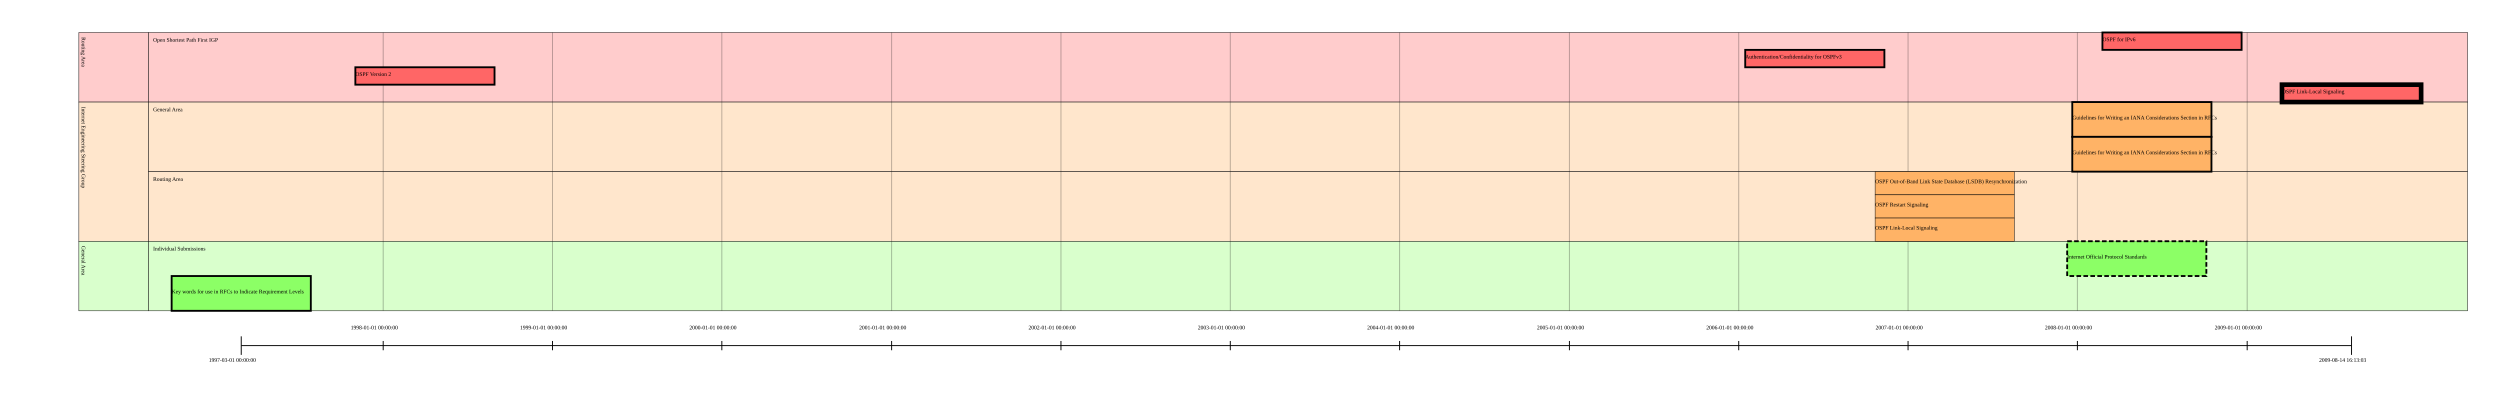
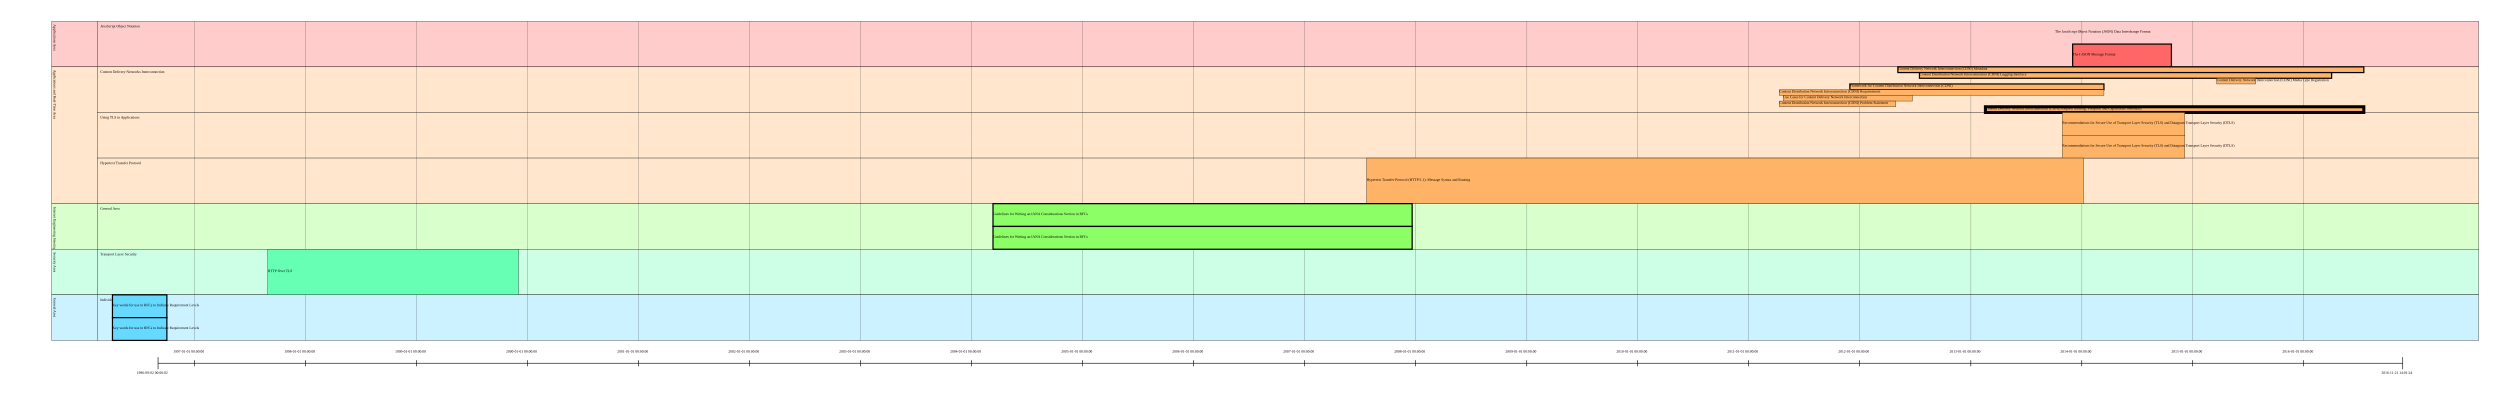
- <svg xmlns="http://www.w3.org/2000/svg" baseProfile="full" height="890" version="1.1" width="5389">
+ <svg xmlns="http://www.w3.org/2000/svg" baseProfile="full" height="1340" version="1.1" width="8225">
  <defs />
  <rect fill="#ffcccc" height="150" stroke="#000000" width="150" x="170" y="70" />
-   <text lengthAdjust="spacing" textLength="[150]" writing-mode="tb" x="180" y="80">Routing Area</text>
-   <rect fill="#ffe6cc" height="300" stroke="#000000" width="150" x="170" y="220" />
-   <text lengthAdjust="spacing" textLength="[150]" writing-mode="tb" x="180" y="230">Internet Engineering Steering Group</text>
-   <rect fill="#d9ffcc" height="150" stroke="#000000" width="150" x="170" y="520" />
-   <text lengthAdjust="spacing" textLength="[150]" writing-mode="tb" x="180" y="530">General Area</text>
-   <rect fill="#ffcccc" height="150" stroke="#000000" width="4999" x="320" y="70" />
-   <text lengthAdjust="spacing" textLength="[150]" x="330" y="90">Open Shortest Path First IGP</text>
-   <rect fill="#ffe6cc" height="150" stroke="#000000" width="4999" x="320" y="220" />
-   <text lengthAdjust="spacing" textLength="[150]" x="330" y="240">General Area</text>
-   <rect fill="#ffe6cc" height="150" stroke="#000000" width="4999" x="320" y="370" />
-   <text lengthAdjust="spacing" textLength="[150]" x="330" y="390">Routing Area</text>
-   <rect fill="#d9ffcc" height="150" stroke="#000000" width="4999" x="320" y="520" />
-   <text lengthAdjust="spacing" textLength="[150]" x="330" y="540">Individual Submissions</text>
-   <line stroke="#000000" stroke-width="2" x1="520" x2="5069" y1="745.0" y2="745.0" />
-   <line stroke="#000000" stroke-width="2" x1="520" x2="520" y1="765.0" y2="725.0" />
-   <line stroke="#000000" stroke-width="2" x1="5069" x2="5069" y1="765.0" y2="725.0" />
-   <text x="450" y="780.0">1997-03-01 00:00:00</text>
-   <text x="4999" y="780.0">2009-08-14 16:13:03</text>
-   <line stroke="#111111" stroke-opacity="0.3" stroke-width="2" x1="826" x2="826" y1="670" y2="70" />
-   <line stroke="#000000" stroke-width="2" x1="826" x2="826" y1="755.0" y2="735.0" />
-   <text x="756" y="710.0">1998-01-01 00:00:00</text>
-   <line stroke="#111111" stroke-opacity="0.3" stroke-width="2" x1="1191" x2="1191" y1="670" y2="70" />
-   <line stroke="#000000" stroke-width="2" x1="1191" x2="1191" y1="755.0" y2="735.0" />
-   <text x="1121" y="710.0">1999-01-01 00:00:00</text>
-   <line stroke="#111111" stroke-opacity="0.3" stroke-width="2" x1="1556" x2="1556" y1="670" y2="70" />
-   <line stroke="#000000" stroke-width="2" x1="1556" x2="1556" y1="755.0" y2="735.0" />
-   <text x="1486" y="710.0">2000-01-01 00:00:00</text>
-   <line stroke="#111111" stroke-opacity="0.3" stroke-width="2" x1="1922" x2="1922" y1="670" y2="70" />
-   <line stroke="#000000" stroke-width="2" x1="1922" x2="1922" y1="755.0" y2="735.0" />
-   <text x="1852" y="710.0">2001-01-01 00:00:00</text>
-   <line stroke="#111111" stroke-opacity="0.3" stroke-width="2" x1="2287" x2="2287" y1="670" y2="70" />
-   <line stroke="#000000" stroke-width="2" x1="2287" x2="2287" y1="755.0" y2="735.0" />
-   <text x="2217" y="710.0">2002-01-01 00:00:00</text>
-   <line stroke="#111111" stroke-opacity="0.3" stroke-width="2" x1="2652" x2="2652" y1="670" y2="70" />
-   <line stroke="#000000" stroke-width="2" x1="2652" x2="2652" y1="755.0" y2="735.0" />
-   <text x="2582" y="710.0">2003-01-01 00:00:00</text>
-   <line stroke="#111111" stroke-opacity="0.3" stroke-width="2" x1="3017" x2="3017" y1="670" y2="70" />
-   <line stroke="#000000" stroke-width="2" x1="3017" x2="3017" y1="755.0" y2="735.0" />
-   <text x="2947" y="710.0">2004-01-01 00:00:00</text>
-   <line stroke="#111111" stroke-opacity="0.3" stroke-width="2" x1="3383" x2="3383" y1="670" y2="70" />
-   <line stroke="#000000" stroke-width="2" x1="3383" x2="3383" y1="755.0" y2="735.0" />
-   <text x="3313" y="710.0">2005-01-01 00:00:00</text>
-   <line stroke="#111111" stroke-opacity="0.3" stroke-width="2" x1="3748" x2="3748" y1="670" y2="70" />
-   <line stroke="#000000" stroke-width="2" x1="3748" x2="3748" y1="755.0" y2="735.0" />
-   <text x="3678" y="710.0">2006-01-01 00:00:00</text>
-   <line stroke="#111111" stroke-opacity="0.3" stroke-width="2" x1="4113" x2="4113" y1="670" y2="70" />
-   <line stroke="#000000" stroke-width="2" x1="4113" x2="4113" y1="755.0" y2="735.0" />
-   <text x="4043" y="710.0">2007-01-01 00:00:00</text>
-   <line stroke="#111111" stroke-opacity="0.3" stroke-width="2" x1="4478" x2="4478" y1="670" y2="70" />
-   <line stroke="#000000" stroke-width="2" x1="4478" x2="4478" y1="755.0" y2="735.0" />
-   <text x="4408" y="710.0">2008-01-01 00:00:00</text>
-   <line stroke="#111111" stroke-opacity="0.3" stroke-width="2" x1="4844" x2="4844" y1="670" y2="70" />
-   <line stroke="#000000" stroke-width="2" x1="4844" x2="4844" y1="755.0" y2="735.0" />
-   <text x="4774" y="710.0">2009-01-01 00:00:00</text>
-   <rect fill="#ff6666" height="37.5" stroke="#000000" stroke-dasharray="10, 0" stroke-width="4" width="300" x="4532" y="70.0" />
-   <text lengthAdjust="spacingAndGlyphs" textLength="300" x="4532" y="88.75">OSPF for IPv6</text>
-   <rect fill="#ff6666" height="37.5" stroke="#000000" stroke-dasharray="10, 0" stroke-width="4" width="300" x="3762" y="107.5" />
-   <text lengthAdjust="spacingAndGlyphs" textLength="300" x="3762" y="126.25">Authentication/Confidentiality for OSPFv3</text>
-   <rect fill="#ff6666" height="37.5" stroke="#000000" stroke-dasharray="10, 0" stroke-width="4" width="300" x="766" y="145.0" />
-   <text lengthAdjust="spacingAndGlyphs" textLength="300" x="766" y="163.75">OSPF Version 2</text>
-   <rect fill="#ff6666" height="37.5" stroke="#000000" stroke-dasharray="10, 0" stroke-width="10" width="300" x="4919" y="182.5" />
-   <text lengthAdjust="spacingAndGlyphs" textLength="300" x="4919" y="201.25">OSPF Link-Local Signaling</text>
-   <rect fill="#ffb366" height="75.0" stroke="#000000" stroke-dasharray="10, 0" stroke-width="4" width="300" x="4467" y="220.0" />
-   <text lengthAdjust="spacingAndGlyphs" textLength="300" x="4467" y="257.5">Guidelines for Writing an IANA Considerations Section in RFCs</text>
-   <rect fill="#ffb366" height="75.0" stroke="#000000" stroke-dasharray="10, 0" stroke-width="4" width="300" x="4467" y="295.0" />
-   <text lengthAdjust="spacingAndGlyphs" textLength="300" x="4467" y="332.5">Guidelines for Writing an IANA Considerations Section in RFCs</text>
-   <rect fill="#ffb366" height="50.0" stroke="#000000" stroke-dasharray="10, 0" stroke-width="1" width="300" x="4042" y="370.0" />
-   <text lengthAdjust="spacingAndGlyphs" textLength="300" x="4042" y="395.0">OSPF Out-of-Band Link State Database (LSDB) Resynchronization</text>
-   <rect fill="#ffb366" height="50.0" stroke="#000000" stroke-dasharray="10, 0" stroke-width="1" width="300" x="4042" y="420.0" />
-   <text lengthAdjust="spacingAndGlyphs" textLength="300" x="4042" y="445.0">OSPF Restart Signaling</text>
-   <rect fill="#ffb366" height="50.0" stroke="#000000" stroke-dasharray="10, 0" stroke-width="1" width="300" x="4042" y="470.0" />
-   <text lengthAdjust="spacingAndGlyphs" textLength="300" x="4042" y="495.0">OSPF Link-Local Signaling</text>
-   <rect fill="#8cff66" height="75.0" stroke="#000000" stroke-dasharray="10, 5" stroke-width="4" width="300" x="4456" y="520.0" />
-   <text lengthAdjust="spacingAndGlyphs" textLength="300" x="4456" y="557.5">Internet Official Protocol Standards</text>
-   <rect fill="#8cff66" height="75.0" stroke="#000000" stroke-dasharray="10, 0" stroke-width="4" width="300" x="370" y="595.0" />
-   <text lengthAdjust="spacingAndGlyphs" textLength="300" x="370" y="632.5">Key words for use in RFCs to Indicate Requirement Levels</text>
+   <text lengthAdjust="spacing" textLength="[150]" writing-mode="tb" x="180" y="80">Applications Area</text>
+   <rect fill="#ffe6cc" height="450" stroke="#000000" width="150" x="170" y="220" />
+   <text lengthAdjust="spacing" textLength="[150]" writing-mode="tb" x="180" y="230">Applications and Real-Time Area</text>
+   <rect fill="#d9ffcc" height="150" stroke="#000000" width="150" x="170" y="670" />
+   <text lengthAdjust="spacing" textLength="[150]" writing-mode="tb" x="180" y="680">Internet Engineering Steering Group</text>
+   <rect fill="#ccffe6" height="150" stroke="#000000" width="150" x="170" y="820" />
+   <text lengthAdjust="spacing" textLength="[150]" writing-mode="tb" x="180" y="830">Security Area</text>
+   <rect fill="#ccf2ff" height="150" stroke="#000000" width="150" x="170" y="970" />
+   <text lengthAdjust="spacing" textLength="[150]" writing-mode="tb" x="180" y="980">General Area</text>
+   <rect fill="#ffcccc" height="150" stroke="#000000" width="7835" x="320" y="70" />
+   <text lengthAdjust="spacing" textLength="[150]" x="330" y="90">JavaScript Object Notation</text>
+   <rect fill="#ffe6cc" height="150" stroke="#000000" width="7835" x="320" y="220" />
+   <text lengthAdjust="spacing" textLength="[150]" x="330" y="240">Content Delivery Networks Interconnection</text>
+   <rect fill="#ffe6cc" height="150" stroke="#000000" width="7835" x="320" y="370" />
+   <text lengthAdjust="spacing" textLength="[150]" x="330" y="390">Using TLS in Applications</text>
+   <rect fill="#ffe6cc" height="150" stroke="#000000" width="7835" x="320" y="520" />
+   <text lengthAdjust="spacing" textLength="[150]" x="330" y="540">Hypertext Transfer Protocol</text>
+   <rect fill="#d9ffcc" height="150" stroke="#000000" width="7835" x="320" y="670" />
+   <text lengthAdjust="spacing" textLength="[150]" x="330" y="690">General Area</text>
+   <rect fill="#ccffe6" height="150" stroke="#000000" width="7835" x="320" y="820" />
+   <text lengthAdjust="spacing" textLength="[150]" x="330" y="840">Transport Layer Security</text>
+   <rect fill="#ccf2ff" height="150" stroke="#000000" width="7835" x="320" y="970" />
+   <text lengthAdjust="spacing" textLength="[150]" x="330" y="990">Individual Submissions</text>
+   <line stroke="#000000" stroke-width="2" x1="520" x2="7905" y1="1195.0" y2="1195.0" />
+   <line stroke="#000000" stroke-width="2" x1="520" x2="520" y1="1215.0" y2="1175.0" />
+   <line stroke="#000000" stroke-width="2" x1="7905" x2="7905" y1="1215.0" y2="1175.0" />
+   <text x="450" y="1230.0">1996-09-02 00:00:02</text>
+   <text x="7835" y="1230.0">2016-11-21 14:01:24</text>
+   <line stroke="#111111" stroke-opacity="0.3" stroke-width="2" x1="640" x2="640" y1="1120" y2="70" />
+   <line stroke="#000000" stroke-width="2" x1="640" x2="640" y1="1205.0" y2="1185.0" />
+   <text x="570" y="1160.0">1997-01-01 00:00:00</text>
+   <line stroke="#111111" stroke-opacity="0.3" stroke-width="2" x1="1005" x2="1005" y1="1120" y2="70" />
+   <line stroke="#000000" stroke-width="2" x1="1005" x2="1005" y1="1205.0" y2="1185.0" />
+   <text x="935" y="1160.0">1998-01-01 00:00:00</text>
+   <line stroke="#111111" stroke-opacity="0.3" stroke-width="2" x1="1370" x2="1370" y1="1120" y2="70" />
+   <line stroke="#000000" stroke-width="2" x1="1370" x2="1370" y1="1205.0" y2="1185.0" />
+   <text x="1300" y="1160.0">1999-01-01 00:00:00</text>
+   <line stroke="#111111" stroke-opacity="0.3" stroke-width="2" x1="1735" x2="1735" y1="1120" y2="70" />
+   <line stroke="#000000" stroke-width="2" x1="1735" x2="1735" y1="1205.0" y2="1185.0" />
+   <text x="1665" y="1160.0">2000-01-01 00:00:00</text>
+   <line stroke="#111111" stroke-opacity="0.3" stroke-width="2" x1="2101" x2="2101" y1="1120" y2="70" />
+   <line stroke="#000000" stroke-width="2" x1="2101" x2="2101" y1="1205.0" y2="1185.0" />
+   <text x="2031" y="1160.0">2001-01-01 00:00:00</text>
+   <line stroke="#111111" stroke-opacity="0.3" stroke-width="2" x1="2466" x2="2466" y1="1120" y2="70" />
+   <line stroke="#000000" stroke-width="2" x1="2466" x2="2466" y1="1205.0" y2="1185.0" />
+   <text x="2396" y="1160.0">2002-01-01 00:00:00</text>
+   <line stroke="#111111" stroke-opacity="0.3" stroke-width="2" x1="2831" x2="2831" y1="1120" y2="70" />
+   <line stroke="#000000" stroke-width="2" x1="2831" x2="2831" y1="1205.0" y2="1185.0" />
+   <text x="2761" y="1160.0">2003-01-01 00:00:00</text>
+   <line stroke="#111111" stroke-opacity="0.3" stroke-width="2" x1="3196" x2="3196" y1="1120" y2="70" />
+   <line stroke="#000000" stroke-width="2" x1="3196" x2="3196" y1="1205.0" y2="1185.0" />
+   <text x="3126" y="1160.0">2004-01-01 00:00:00</text>
+   <line stroke="#111111" stroke-opacity="0.3" stroke-width="2" x1="3562" x2="3562" y1="1120" y2="70" />
+   <line stroke="#000000" stroke-width="2" x1="3562" x2="3562" y1="1205.0" y2="1185.0" />
+   <text x="3492" y="1160.0">2005-01-01 00:00:00</text>
+   <line stroke="#111111" stroke-opacity="0.3" stroke-width="2" x1="3927" x2="3927" y1="1120" y2="70" />
+   <line stroke="#000000" stroke-width="2" x1="3927" x2="3927" y1="1205.0" y2="1185.0" />
+   <text x="3857" y="1160.0">2006-01-01 00:00:00</text>
+   <line stroke="#111111" stroke-opacity="0.3" stroke-width="2" x1="4292" x2="4292" y1="1120" y2="70" />
+   <line stroke="#000000" stroke-width="2" x1="4292" x2="4292" y1="1205.0" y2="1185.0" />
+   <text x="4222" y="1160.0">2007-01-01 00:00:00</text>
+   <line stroke="#111111" stroke-opacity="0.3" stroke-width="2" x1="4657" x2="4657" y1="1120" y2="70" />
+   <line stroke="#000000" stroke-width="2" x1="4657" x2="4657" y1="1205.0" y2="1185.0" />
+   <text x="4587" y="1160.0">2008-01-01 00:00:00</text>
+   <line stroke="#111111" stroke-opacity="0.3" stroke-width="2" x1="5023" x2="5023" y1="1120" y2="70" />
+   <line stroke="#000000" stroke-width="2" x1="5023" x2="5023" y1="1205.0" y2="1185.0" />
+   <text x="4953" y="1160.0">2009-01-01 00:00:00</text>
+   <line stroke="#111111" stroke-opacity="0.3" stroke-width="2" x1="5388" x2="5388" y1="1120" y2="70" />
+   <line stroke="#000000" stroke-width="2" x1="5388" x2="5388" y1="1205.0" y2="1185.0" />
+   <text x="5318" y="1160.0">2010-01-01 00:00:00</text>
+   <line stroke="#111111" stroke-opacity="0.3" stroke-width="2" x1="5753" x2="5753" y1="1120" y2="70" />
+   <line stroke="#000000" stroke-width="2" x1="5753" x2="5753" y1="1205.0" y2="1185.0" />
+   <text x="5683" y="1160.0">2011-01-01 00:00:00</text>
+   <line stroke="#111111" stroke-opacity="0.3" stroke-width="2" x1="6118" x2="6118" y1="1120" y2="70" />
+   <line stroke="#000000" stroke-width="2" x1="6118" x2="6118" y1="1205.0" y2="1185.0" />
+   <text x="6048" y="1160.0">2012-01-01 00:00:00</text>
+   <line stroke="#111111" stroke-opacity="0.3" stroke-width="2" x1="6484" x2="6484" y1="1120" y2="70" />
+   <line stroke="#000000" stroke-width="2" x1="6484" x2="6484" y1="1205.0" y2="1185.0" />
+   <text x="6414" y="1160.0">2013-01-01 00:00:00</text>
+   <line stroke="#111111" stroke-opacity="0.3" stroke-width="2" x1="6849" x2="6849" y1="1120" y2="70" />
+   <line stroke="#000000" stroke-width="2" x1="6849" x2="6849" y1="1205.0" y2="1185.0" />
+   <text x="6779" y="1160.0">2014-01-01 00:00:00</text>
+   <line stroke="#111111" stroke-opacity="0.3" stroke-width="2" x1="7214" x2="7214" y1="1120" y2="70" />
+   <line stroke="#000000" stroke-width="2" x1="7214" x2="7214" y1="1205.0" y2="1185.0" />
+   <text x="7144" y="1160.0">2015-01-01 00:00:00</text>
+   <line stroke="#111111" stroke-opacity="0.3" stroke-width="2" x1="7579" x2="7579" y1="1120" y2="70" />
+   <line stroke="#000000" stroke-width="2" x1="7579" x2="7579" y1="1205.0" y2="1185.0" />
+   <text x="7509" y="1160.0">2016-01-01 00:00:00</text>
+   <rect fill="#ff6666" height="75.0" stroke="#000000" stroke-dasharray="10, 0" stroke-width="4" width="0" x="6761" y="70.0" />
+   <text lengthAdjust="spacingAndGlyphs" textLength="0" x="6761" y="107.5">The JavaScript Object Notation (JSON) Data Interchange Format</text>
+   <rect fill="#ff6666" height="75.0" stroke="#000000" stroke-dasharray="10, 0" stroke-width="4" width="325" x="6819" y="145.0" />
+   <text lengthAdjust="spacingAndGlyphs" textLength="325" x="6819" y="182.5">The I-JSON Message Format</text>
+   <rect fill="#ffb366" height="18.75" stroke="#000000" stroke-dasharray="10, 0" stroke-width="4" width="1533" x="6244" y="220.0" />
+   <text lengthAdjust="spacingAndGlyphs" textLength="1533" x="6244" y="229.375">Content Delivery Network Interconnection (CDNI) Metadata</text>
+   <rect fill="#ffb366" height="18.75" stroke="#000000" stroke-dasharray="10, 0" stroke-width="4" width="1356" x="6315" y="238.75" />
+   <text lengthAdjust="spacingAndGlyphs" textLength="1356" x="6315" y="248.125">Content Distribution Network Interconnection (CDNI) Logging Interface</text>
+   <rect fill="#ffb366" height="18.75" stroke="#000000" stroke-dasharray="10, 0" stroke-width="1" width="128" x="7293" y="257.5" />
+   <text lengthAdjust="spacingAndGlyphs" textLength="128" x="7293" y="266.875">Content Delivery Network Interconnection (CDNI) Media Type Registration</text>
+   <rect fill="#ffb366" height="18.75" stroke="#000000" stroke-dasharray="10, 0" stroke-width="4" width="836" x="6086" y="276.25" />
+   <text lengthAdjust="spacingAndGlyphs" textLength="836" x="6086" y="285.625">Framework for Content Distribution Network Interconnection (CDNI)</text>
+   <rect fill="#ffb366" height="18.75" stroke="#000000" stroke-dasharray="10, 0" stroke-width="1" width="1068" x="5854" y="295.0" />
+   <text lengthAdjust="spacingAndGlyphs" textLength="1068" x="5854" y="304.375">Content Distribution Network Interconnection (CDNI) Requirements</text>
+   <rect fill="#ffb366" height="18.75" stroke="#000000" stroke-dasharray="10, 0" stroke-width="1" width="425" x="5867" y="313.75" />
+   <text lengthAdjust="spacingAndGlyphs" textLength="425" x="5867" y="323.125">Use Cases for Content Delivery Network Interconnection</text>
+   <rect fill="#ffb366" height="18.75" stroke="#000000" stroke-dasharray="10, 0" stroke-width="1" width="383" x="5854" y="332.5" />
+   <text lengthAdjust="spacingAndGlyphs" textLength="383" x="5854" y="341.875">Content Distribution Network Interconnection (CDNI) Problem Statement</text>
+   <rect fill="#ffb366" height="18.75" stroke="#000000" stroke-dasharray="10, 0" stroke-width="10" width="1245" x="6532" y="351.25" />
+   <text lengthAdjust="spacingAndGlyphs" textLength="1245" x="6532" y="360.625">Content Delivery Network Interconnection (CDNI) Request Routing: Footprint and Capabilities Semantics</text>
+   <rect fill="#ffb366" height="75.0" stroke="#000000" stroke-dasharray="10, 0" stroke-width="1" width="403" x="6785" y="370.0" />
+   <text lengthAdjust="spacingAndGlyphs" textLength="403" x="6785" y="407.5">Recommendations for Secure Use of Transport Layer Security (TLS) and Datagram Transport Layer Security (DTLS)</text>
+   <rect fill="#ffb366" height="75.0" stroke="#000000" stroke-dasharray="10, 0" stroke-width="1" width="403" x="6785" y="445.0" />
+   <text lengthAdjust="spacingAndGlyphs" textLength="403" x="6785" y="482.5">Recommendations for Secure Use of Transport Layer Security (TLS) and Datagram Transport Layer Security (DTLS)</text>
+   <rect fill="#ffb366" height="150.0" stroke="#000000" stroke-dasharray="10, 0" stroke-width="1" width="2359" x="4496" y="520.0" />
+   <text lengthAdjust="spacingAndGlyphs" textLength="2359" x="4496" y="595.0">Hypertext Transfer Protocol (HTTP/1.1): Message Syntax and Routing</text>
+   <rect fill="#8cff66" height="75.0" stroke="#000000" stroke-dasharray="10, 0" stroke-width="4" width="1379" x="3267" y="670.0" />
+   <text lengthAdjust="spacingAndGlyphs" textLength="1379" x="3267" y="707.5">Guidelines for Writing an IANA Considerations Section in RFCs</text>
+   <rect fill="#8cff66" height="75.0" stroke="#000000" stroke-dasharray="10, 0" stroke-width="4" width="1379" x="3267" y="745.0" />
+   <text lengthAdjust="spacingAndGlyphs" textLength="1379" x="3267" y="782.5">Guidelines for Writing an IANA Considerations Section in RFCs</text>
+   <rect fill="#66ffb3" height="150.0" stroke="#000000" stroke-dasharray="10, 0" stroke-width="1" width="825" x="881" y="820.0" />
+   <text lengthAdjust="spacingAndGlyphs" textLength="825" x="881" y="895.0">HTTP Over TLS</text>
+   <rect fill="#66d9ff" height="75.0" stroke="#000000" stroke-dasharray="10, 0" stroke-width="4" width="179" x="370" y="970.0" />
+   <text lengthAdjust="spacingAndGlyphs" textLength="179" x="370" y="1007.5">Key words for use in RFCs to Indicate Requirement Levels</text>
+   <rect fill="#66d9ff" height="75.0" stroke="#000000" stroke-dasharray="10, 0" stroke-width="4" width="179" x="370" y="1045.0" />
+   <text lengthAdjust="spacingAndGlyphs" textLength="179" x="370" y="1082.5">Key words for use in RFCs to Indicate Requirement Levels</text>
</svg>
